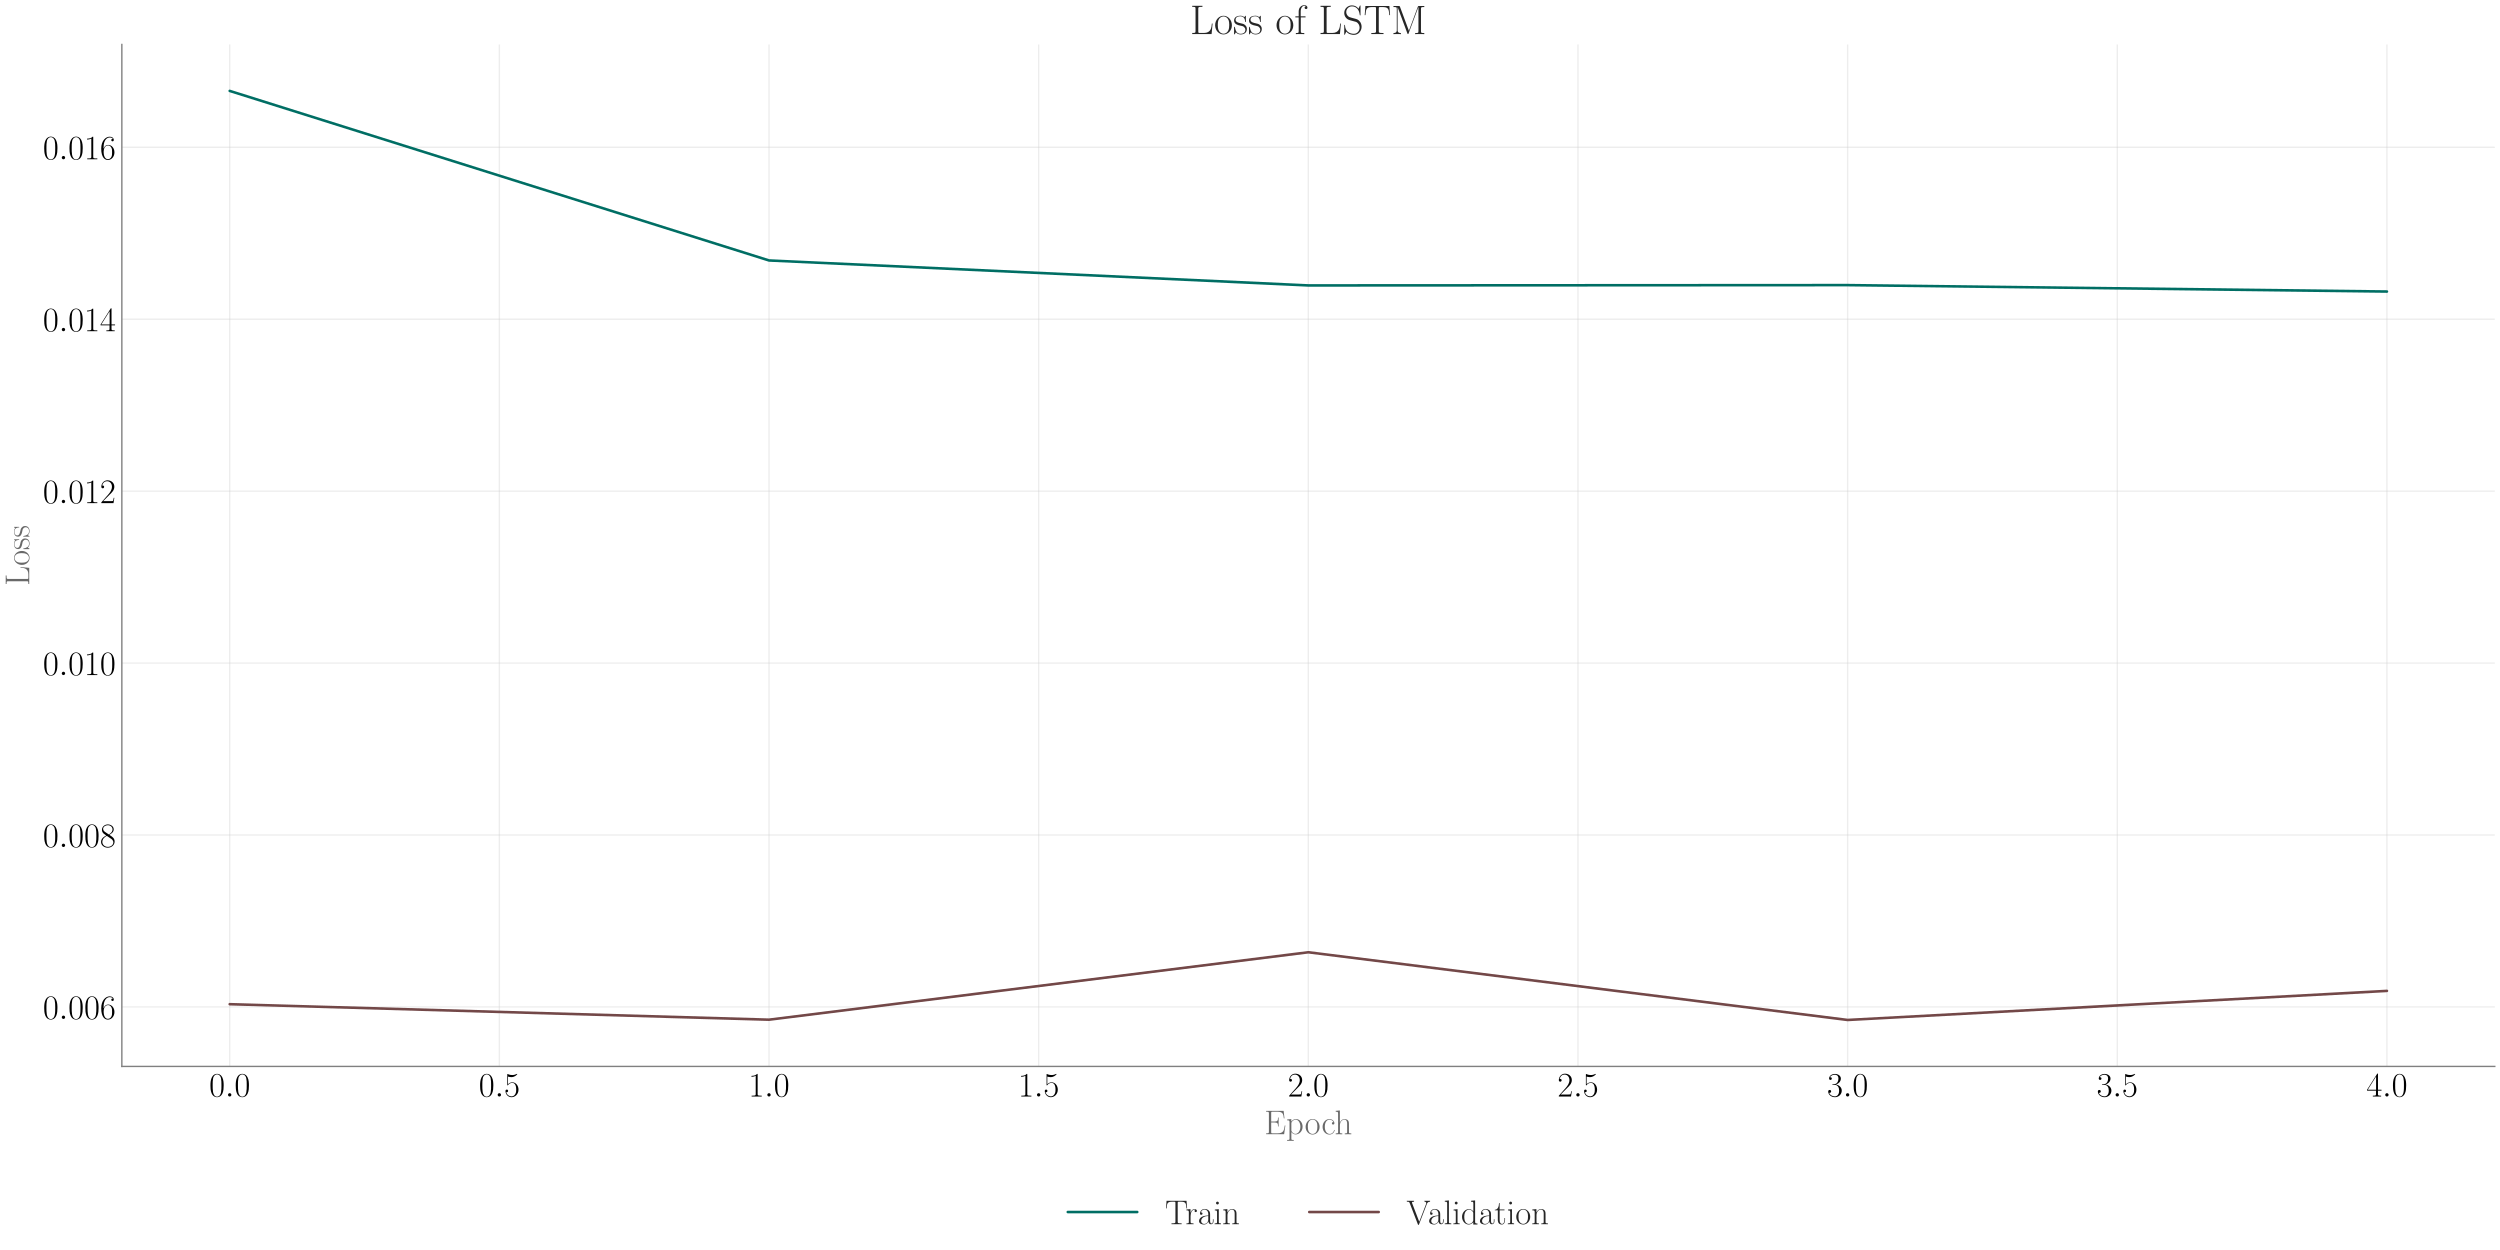
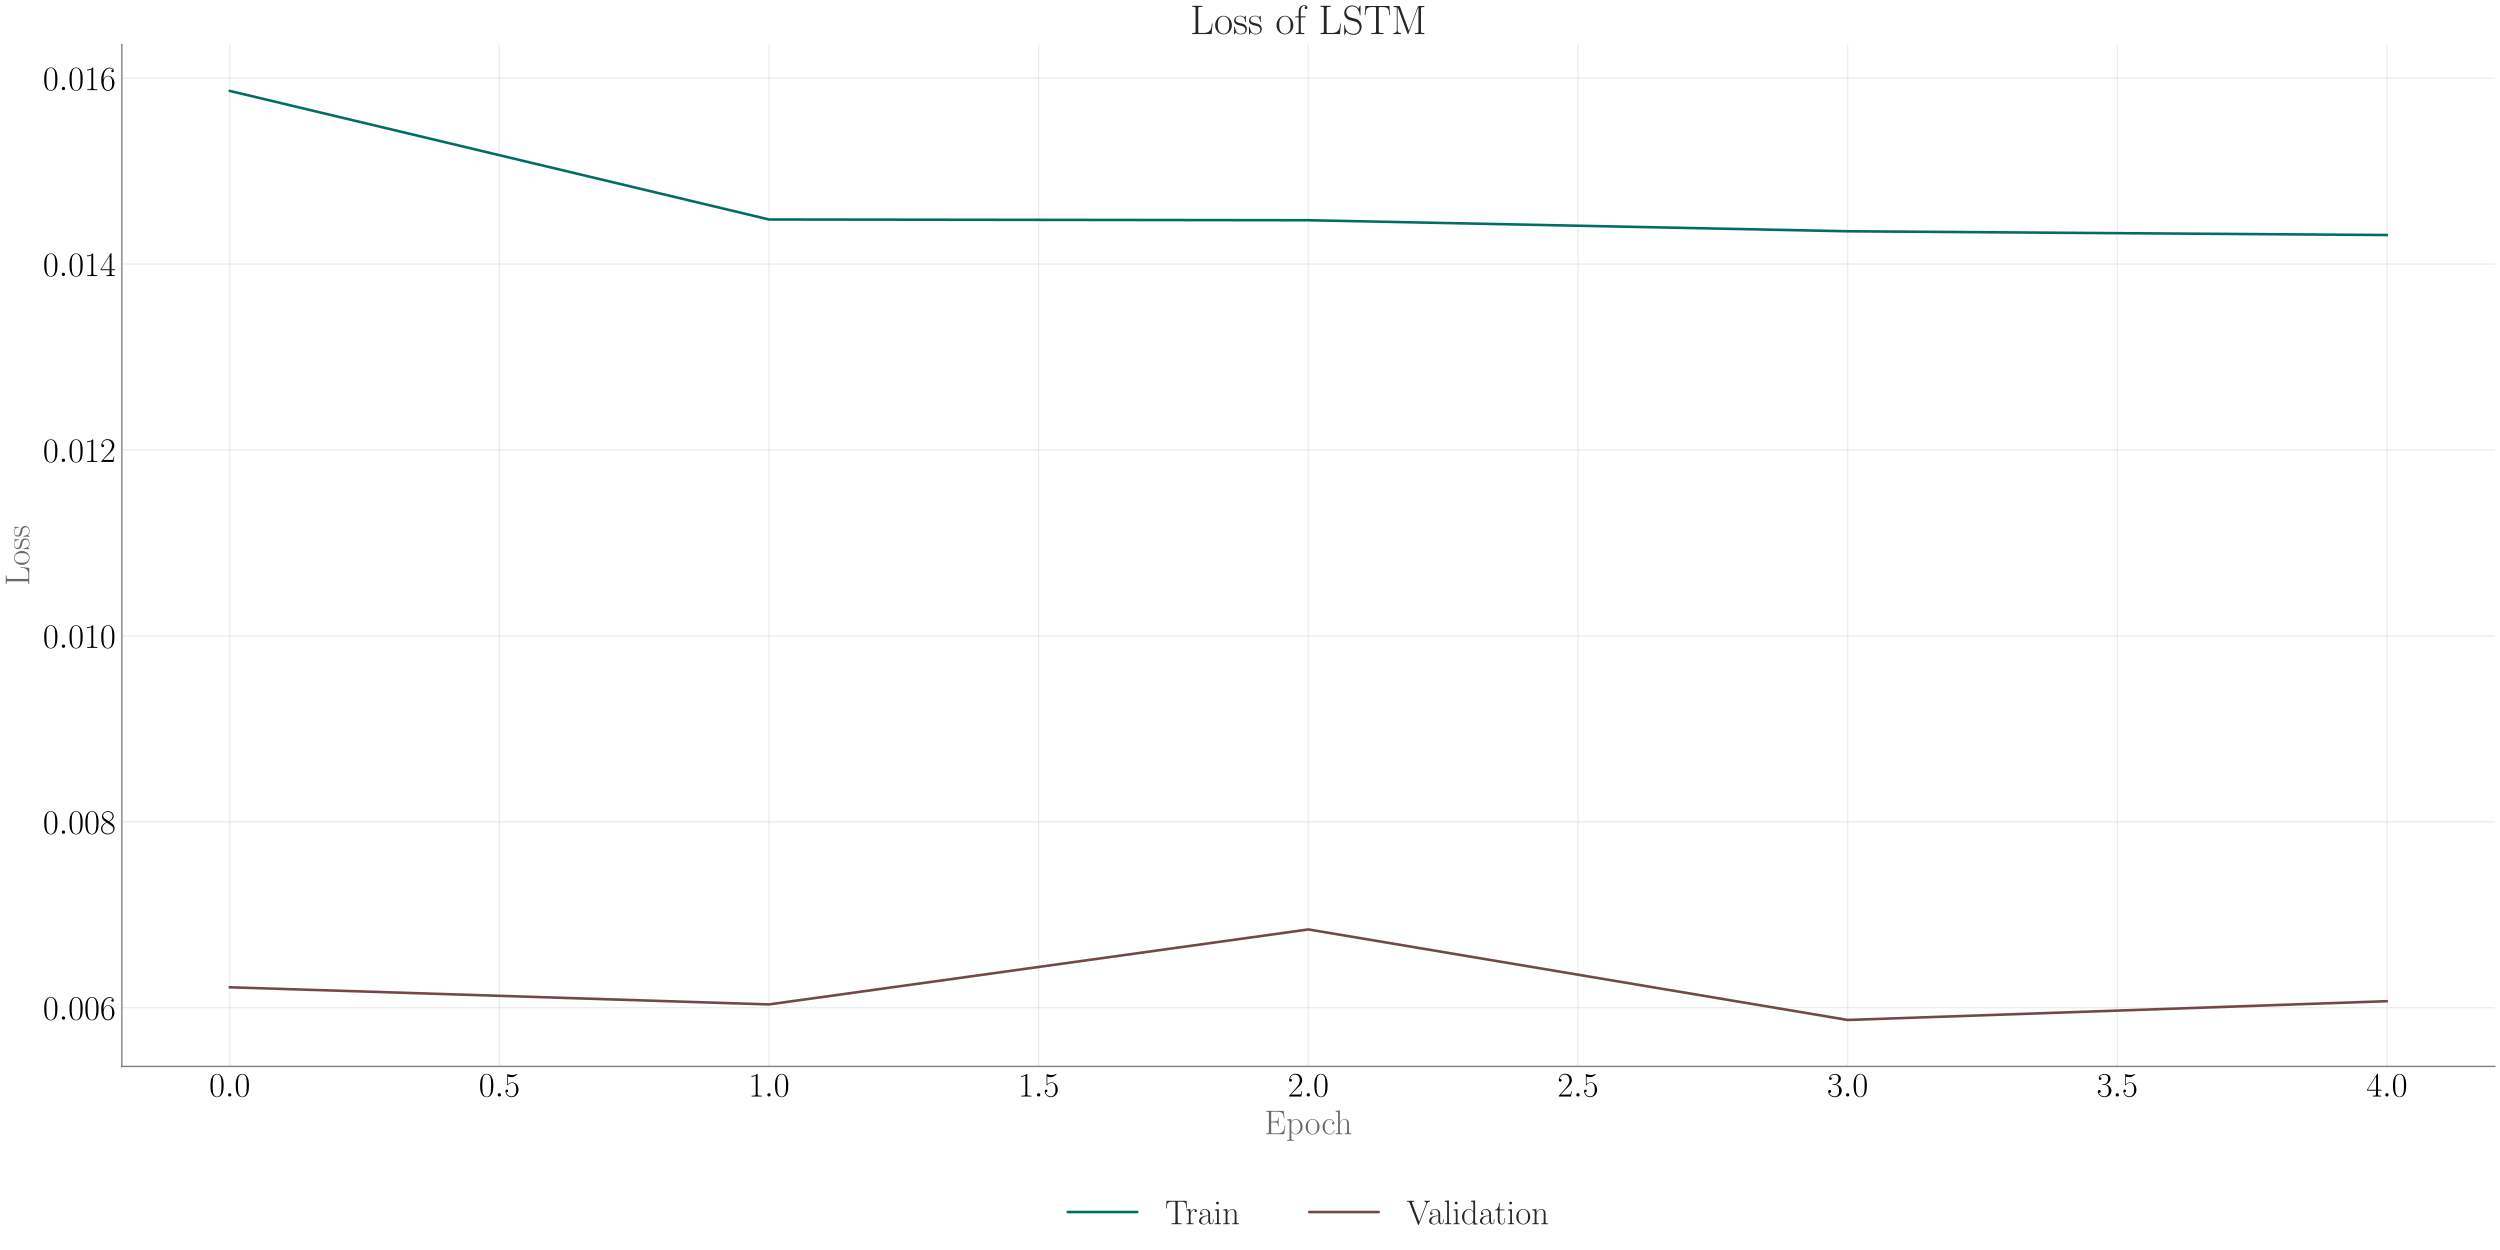
<svg xmlns="http://www.w3.org/2000/svg" xmlns:xlink="http://www.w3.org/1999/xlink" width="1440pt" height="720pt" viewBox="0 0 1440 720" version="1.1">
  <defs>
    <style type="text/css">*{stroke-linejoin: round; stroke-linecap: butt}</style>
  </defs>
  <g id="figure_1">
    <g id="patch_1">
      <path d="M 0 720  L 1440 720  L 1440 0  L 0 0  z " style="fill: #ffffff" />
    </g>
    <g id="axes_1">
      <g id="patch_2">
        <path d="M 70.185 614.259  L 1437 614.259  L 1437 25.605  L 70.185 25.605  z " style="fill: #ffffff" />
      </g>
      <g id="matplotlib.axis_1">
        <g id="xtick_1">
          <g id="line2d_1">
-             <path d="M 132.313 614.259  L 132.313 25.605  " clip-path="url(#pfc5fdeb00d)" style="fill: none; stroke: #cccccc; stroke-opacity: 0.35; stroke-width: 0.8; stroke-linecap: round" />
+             <path d="M 132.313 614.259  L 132.313 25.605  " clip-path="url(#pb8f470b9c1)" style="fill: none; stroke: #cccccc; stroke-opacity: 0.35; stroke-width: 0.8; stroke-linecap: round" />
          </g>
          <g id="text_1">
            <g transform="translate(120.4648 631.5957) scale(0.2 -0.2)">
              <defs>
                <path id="CMR17-30" d="M 2688 2025  C 2688 2416 2682 3080 2413 3591  C 2176 4039 1798 4198 1466 4198  C 1158 4198 768 4058 525 3597  C 269 3118 243 2524 243 2025  C 243 1661 250 1106 448 619  C 723 -39 1216 -128 1466 -128  C 1760 -128 2208 -7 2470 600  C 2662 1042 2688 1559 2688 2025  z M 1466 -26  C 1056 -26 813 325 723 812  C 653 1188 653 1738 653 2096  C 653 2588 653 2997 736 3387  C 858 3929 1216 4096 1466 4096  C 1728 4096 2067 3923 2189 3400  C 2272 3036 2278 2607 2278 2096  C 2278 1680 2278 1169 2202 792  C 2067 95 1690 -26 1466 -26  z " transform="scale(0.015625)" />
                <path id="CMMI12-3a" d="M 1178 307  C 1178 492 1024 619 870 619  C 685 619 557 466 557 313  C 557 128 710 0 864 0  C 1050 0 1178 153 1178 307  z " transform="scale(0.015625)" />
              </defs>
              <use xlink:href="#CMR17-30" transform="scale(0.996264)" />
              <use xlink:href="#CMMI12-3a" transform="translate(45.69048 0) scale(0.996264)" />
              <use xlink:href="#CMR17-30" transform="translate(72.78765 0) scale(0.996264)" />
            </g>
          </g>
        </g>
        <g id="xtick_2">
          <g id="line2d_2">
-             <path d="M 287.633 614.259  L 287.633 25.605  " clip-path="url(#pfc5fdeb00d)" style="fill: none; stroke: #cccccc; stroke-opacity: 0.35; stroke-width: 0.8; stroke-linecap: round" />
+             <path d="M 287.633 614.259  L 287.633 25.605  " clip-path="url(#pb8f470b9c1)" style="fill: none; stroke: #cccccc; stroke-opacity: 0.35; stroke-width: 0.8; stroke-linecap: round" />
          </g>
          <g id="text_2">
            <g transform="translate(275.7847 631.5957) scale(0.2 -0.2)">
              <defs>
                <path id="CMR17-35" d="M 730 3692  C 794 3666 1056 3584 1325 3584  C 1920 3584 2246 3911 2432 4100  C 2432 4157 2432 4192 2394 4192  C 2387 4192 2374 4192 2323 4163  C 2099 4058 1837 3973 1517 3973  C 1325 3973 1037 3999 723 4139  C 653 4171 640 4171 634 4171  C 602 4171 595 4164 595 4037  L 595 2203  C 595 2089 595 2057 659 2057  C 691 2057 704 2070 736 2114  C 941 2401 1222 2522 1542 2522  C 1766 2522 2246 2382 2246 1289  C 2246 1085 2246 715 2054 421  C 1894 159 1645 25 1370 25  C 947 25 518 320 403 814  C 429 807 480 795 506 795  C 589 795 749 840 749 1038  C 749 1210 627 1280 506 1280  C 358 1280 262 1190 262 1011  C 262 454 704 -128 1382 -128  C 2042 -128 2669 440 2669 1264  C 2669 2030 2170 2624 1549 2624  C 1222 2624 947 2503 730 2274  L 730 3692  z " transform="scale(0.015625)" />
              </defs>
              <use xlink:href="#CMR17-30" transform="scale(0.996264)" />
              <use xlink:href="#CMMI12-3a" transform="translate(45.69048 0) scale(0.996264)" />
              <use xlink:href="#CMR17-35" transform="translate(72.78765 0) scale(0.996264)" />
            </g>
          </g>
        </g>
        <g id="xtick_3">
          <g id="line2d_3">
-             <path d="M 442.952 614.259  L 442.952 25.605  " clip-path="url(#pfc5fdeb00d)" style="fill: none; stroke: #cccccc; stroke-opacity: 0.35; stroke-width: 0.8; stroke-linecap: round" />
+             <path d="M 442.952 614.259  L 442.952 25.605  " clip-path="url(#pb8f470b9c1)" style="fill: none; stroke: #cccccc; stroke-opacity: 0.35; stroke-width: 0.8; stroke-linecap: round" />
          </g>
          <g id="text_3">
            <g transform="translate(431.1046 631.5957) scale(0.2 -0.2)">
              <defs>
                <path id="CMR17-31" d="M 1702 4058  C 1702 4192 1696 4192 1606 4192  C 1357 3916 979 3827 621 3827  C 602 3827 570 3827 563 3808  C 557 3795 557 3782 557 3648  C 755 3648 1088 3686 1344 3839  L 1344 461  C 1344 236 1331 160 781 160  L 589 160  L 589 0  C 896 0 1216 0 1523 0  C 1830 0 2150 0 2458 0  L 2458 160  L 2266 160  C 1715 160 1702 230 1702 458  L 1702 4058  z " transform="scale(0.015625)" />
              </defs>
              <use xlink:href="#CMR17-31" transform="scale(0.996264)" />
              <use xlink:href="#CMMI12-3a" transform="translate(45.69048 0) scale(0.996264)" />
              <use xlink:href="#CMR17-30" transform="translate(72.78765 0) scale(0.996264)" />
            </g>
          </g>
        </g>
        <g id="xtick_4">
          <g id="line2d_4">
-             <path d="M 598.272 614.259  L 598.272 25.605  " clip-path="url(#pfc5fdeb00d)" style="fill: none; stroke: #cccccc; stroke-opacity: 0.35; stroke-width: 0.8; stroke-linecap: round" />
+             <path d="M 598.272 614.259  L 598.272 25.605  " clip-path="url(#pb8f470b9c1)" style="fill: none; stroke: #cccccc; stroke-opacity: 0.35; stroke-width: 0.8; stroke-linecap: round" />
          </g>
          <g id="text_4">
            <g transform="translate(586.4245 631.5957) scale(0.2 -0.2)">
              <use xlink:href="#CMR17-31" transform="scale(0.996264)" />
              <use xlink:href="#CMMI12-3a" transform="translate(45.69048 0) scale(0.996264)" />
              <use xlink:href="#CMR17-35" transform="translate(72.78765 0) scale(0.996264)" />
            </g>
          </g>
        </g>
        <g id="xtick_5">
          <g id="line2d_5">
-             <path d="M 753.592 614.259  L 753.592 25.605  " clip-path="url(#pfc5fdeb00d)" style="fill: none; stroke: #cccccc; stroke-opacity: 0.35; stroke-width: 0.8; stroke-linecap: round" />
+             <path d="M 753.592 614.259  L 753.592 25.605  " clip-path="url(#pb8f470b9c1)" style="fill: none; stroke: #cccccc; stroke-opacity: 0.35; stroke-width: 0.8; stroke-linecap: round" />
          </g>
          <g id="text_5">
            <g transform="translate(741.7444 631.5957) scale(0.2 -0.2)">
              <defs>
                <path id="CMR17-32" d="M 2669 989  L 2554 989  C 2490 536 2438 459 2413 420  C 2381 369 1920 369 1830 369  L 602 369  C 832 619 1280 1072 1824 1597  C 2214 1967 2669 2402 2669 3035  C 2669 3790 2067 4224 1395 4224  C 691 4224 262 3604 262 3030  C 262 2780 448 2748 525 2748  C 589 2748 781 2787 781 3010  C 781 3207 614 3264 525 3264  C 486 3264 448 3258 422 3245  C 544 3790 915 4058 1306 4058  C 1862 4058 2227 3617 2227 3035  C 2227 2479 1901 2000 1536 1584  L 262 146  L 262 0  L 2515 0  L 2669 989  z " transform="scale(0.015625)" />
              </defs>
              <use xlink:href="#CMR17-32" transform="scale(0.996264)" />
              <use xlink:href="#CMMI12-3a" transform="translate(45.69048 0) scale(0.996264)" />
              <use xlink:href="#CMR17-30" transform="translate(72.78765 0) scale(0.996264)" />
            </g>
          </g>
        </g>
        <g id="xtick_6">
          <g id="line2d_6">
-             <path d="M 908.912 614.259  L 908.912 25.605  " clip-path="url(#pfc5fdeb00d)" style="fill: none; stroke: #cccccc; stroke-opacity: 0.35; stroke-width: 0.8; stroke-linecap: round" />
+             <path d="M 908.912 614.259  L 908.912 25.605  " clip-path="url(#pb8f470b9c1)" style="fill: none; stroke: #cccccc; stroke-opacity: 0.35; stroke-width: 0.8; stroke-linecap: round" />
          </g>
          <g id="text_6">
            <g transform="translate(897.0643 631.5957) scale(0.2 -0.2)">
              <use xlink:href="#CMR17-32" transform="scale(0.996264)" />
              <use xlink:href="#CMMI12-3a" transform="translate(45.69048 0) scale(0.996264)" />
              <use xlink:href="#CMR17-35" transform="translate(72.78765 0) scale(0.996264)" />
            </g>
          </g>
        </g>
        <g id="xtick_7">
          <g id="line2d_7">
-             <path d="M 1064.232 614.259  L 1064.232 25.605  " clip-path="url(#pfc5fdeb00d)" style="fill: none; stroke: #cccccc; stroke-opacity: 0.35; stroke-width: 0.8; stroke-linecap: round" />
+             <path d="M 1064.232 614.259  L 1064.232 25.605  " clip-path="url(#pb8f470b9c1)" style="fill: none; stroke: #cccccc; stroke-opacity: 0.35; stroke-width: 0.8; stroke-linecap: round" />
          </g>
          <g id="text_7">
            <g transform="translate(1052.384 631.5957) scale(0.2 -0.2)">
              <defs>
                <path id="CMR17-33" d="M 1414 2157  C 1984 2157 2234 1662 2234 1090  C 2234 320 1824 25 1453 25  C 1114 25 563 194 390 693  C 422 680 454 680 486 680  C 640 680 755 782 755 948  C 755 1133 614 1216 486 1216  C 378 1216 211 1165 211 926  C 211 335 787 -128 1466 -128  C 2176 -128 2720 430 2720 1085  C 2720 1707 2208 2157 1600 2227  C 2086 2328 2554 2756 2554 3329  C 2554 3820 2048 4179 1472 4179  C 890 4179 378 3829 378 3329  C 378 3110 544 3072 627 3072  C 762 3072 877 3155 877 3321  C 877 3486 762 3569 627 3569  C 602 3569 570 3569 544 3557  C 730 3959 1235 4032 1459 4032  C 1683 4032 2106 3925 2106 3320  C 2106 3143 2080 2828 1862 2550  C 1670 2304 1453 2304 1242 2284  C 1210 2284 1062 2269 1037 2269  C 992 2263 966 2257 966 2208  C 966 2163 973 2157 1101 2157  L 1414 2157  z " transform="scale(0.015625)" />
              </defs>
              <use xlink:href="#CMR17-33" transform="scale(0.996264)" />
              <use xlink:href="#CMMI12-3a" transform="translate(45.69048 0) scale(0.996264)" />
              <use xlink:href="#CMR17-30" transform="translate(72.78765 0) scale(0.996264)" />
            </g>
          </g>
        </g>
        <g id="xtick_8">
          <g id="line2d_8">
-             <path d="M 1219.552 614.259  L 1219.552 25.605  " clip-path="url(#pfc5fdeb00d)" style="fill: none; stroke: #cccccc; stroke-opacity: 0.35; stroke-width: 0.8; stroke-linecap: round" />
+             <path d="M 1219.552 614.259  L 1219.552 25.605  " clip-path="url(#pb8f470b9c1)" style="fill: none; stroke: #cccccc; stroke-opacity: 0.35; stroke-width: 0.8; stroke-linecap: round" />
          </g>
          <g id="text_8">
            <g transform="translate(1207.704 631.5957) scale(0.2 -0.2)">
              <use xlink:href="#CMR17-33" transform="scale(0.996264)" />
              <use xlink:href="#CMMI12-3a" transform="translate(45.69048 0) scale(0.996264)" />
              <use xlink:href="#CMR17-35" transform="translate(72.78765 0) scale(0.996264)" />
            </g>
          </g>
        </g>
        <g id="xtick_9">
          <g id="line2d_9">
-             <path d="M 1374.872 614.259  L 1374.872 25.605  " clip-path="url(#pfc5fdeb00d)" style="fill: none; stroke: #cccccc; stroke-opacity: 0.35; stroke-width: 0.8; stroke-linecap: round" />
+             <path d="M 1374.872 614.259  L 1374.872 25.605  " clip-path="url(#pb8f470b9c1)" style="fill: none; stroke: #cccccc; stroke-opacity: 0.35; stroke-width: 0.8; stroke-linecap: round" />
          </g>
          <g id="text_9">
            <g transform="translate(1363.024 631.5957) scale(0.2 -0.2)">
              <defs>
                <path id="CMR17-34" d="M 2150 4122  C 2150 4256 2144 4256 2029 4256  L 128 1254  L 128 1088  L 1779 1088  L 1779 457  C 1779 224 1766 160 1318 160  L 1197 160  L 1197 0  C 1402 0 1747 0 1965 0  C 2182 0 2528 0 2733 0  L 2733 160  L 2611 160  C 2163 160 2150 224 2150 457  L 2150 1088  L 2803 1088  L 2803 1254  L 2150 1254  L 2150 4122  z M 1798 3703  L 1798 1254  L 256 1254  L 1798 3703  z " transform="scale(0.015625)" />
              </defs>
              <use xlink:href="#CMR17-34" transform="scale(0.996264)" />
              <use xlink:href="#CMMI12-3a" transform="translate(45.69048 0) scale(0.996264)" />
              <use xlink:href="#CMR17-30" transform="translate(72.78765 0) scale(0.996264)" />
            </g>
          </g>
        </g>
        <g id="text_10">
          <g style="fill: #696969" transform="translate(728.2767 653.3083) scale(0.2 -0.2)">
            <defs>
              <path id="CMR17-45" d="M 3885 1615  L 3770 1615  C 3629 676 3546 166 2419 166  L 1530 166  C 1274 166 1261 197 1261 414  L 1261 2176  L 1862 2176  C 2464 2176 2522 1960 2522 1430  L 2637 1430  L 2637 3081  L 2522 3081  C 2522 2557 2464 2342 1862 2342  L 1261 2342  L 1261 3913  C 1261 4128 1274 4160 1530 4160  L 2406 4160  C 3398 4160 3514 3769 3603 2929  L 3718 2929  L 3565 4325  L 326 4325  L 326 4160  C 768 4160 838 4160 838 3874  L 838 451  C 838 166 768 166 326 166  L 326 0  L 3654 0  L 3885 1615  z " transform="scale(0.015625)" />
              <path id="CMR17-70" d="M 1408 -1063  C 998 -1063 973 -1037 973 -789  L 973 402  C 1158 134 1427 -38 1766 -38  C 2406 -38 3053 523 3053 1388  C 3053 2191 2496 2802 1837 2802  C 1453 2802 1139 2592 960 2338  L 960 2802  L 198 2732  L 198 2567  C 576 2567 634 2528 634 2223  L 634 -789  C 634 -1031 608 -1063 198 -1063  L 198 -1228  C 352 -1216 634 -1216 800 -1216  C 966 -1216 1254 -1216 1408 -1228  L 1408 -1063  z M 973 2012  C 973 2102 973 2235 1222 2471  C 1254 2497 1472 2688 1792 2688  C 2259 2688 2643 2108 2643 1382  C 2643 656 2234 64 1728 64  C 1498 64 1248 172 1056 472  C 973 612 973 650 973 752  L 973 2012  z " transform="scale(0.015625)" />
              <path id="CMR17-6f" d="M 2758 1356  C 2758 2176 2163 2816 1466 2816  C 768 2816 173 2176 173 1356  C 173 551 768 -64 1466 -64  C 2163 -64 2758 551 2758 1356  z M 1466 51  C 1165 51 909 230 762 480  C 602 767 582 1126 582 1408  C 582 1677 595 2010 762 2298  C 890 2509 1139 2714 1466 2714  C 1754 2714 1997 2554 2150 2330  C 2349 2029 2349 1607 2349 1408  C 2349 1158 2336 775 2163 467  C 1984 173 1709 51 1466 51  z " transform="scale(0.015625)" />
              <path id="CMR17-63" d="M 2234 2240  C 2112 2240 1933 2240 1933 2017  C 1933 1838 2080 1787 2163 1787  C 2208 1787 2394 1807 2394 2024  C 2394 2467 1958 2803 1466 2803  C 787 2803 211 2178 211 1363  C 211 516 813 -64 1466 -64  C 2259 -64 2458 677 2458 748  C 2458 774 2451 793 2406 793  C 2362 793 2355 787 2330 703  C 2163 180 1798 51 1523 51  C 1114 51 621 427 621 1369  C 621 2338 1094 2688 1472 2688  C 1722 2688 2093 2573 2234 2240  z " transform="scale(0.015625)" />
              <path id="CMR17-68" d="M 2656 1933  C 2656 2259 2592 2790 1837 2790  C 1312 2790 1056 2368 979 2157  L 973 2157  L 973 4396  L 211 4326  L 211 4160  C 589 4160 646 4122 646 3817  L 646 426  C 646 184 621 153 211 153  L 211 -13  C 365 0 646 0 813 0  C 979 0 1267 0 1421 -13  L 1421 153  C 1011 153 986 178 986 428  L 986 1658  C 986 2247 1344 2688 1792 2688  C 2266 2688 2317 2266 2317 1958  L 2317 428  C 2317 184 2291 153 1882 153  L 1882 -13  C 2035 0 2317 0 2483 0  C 2650 0 2938 0 3091 -13  L 3091 153  C 2682 153 2656 178 2656 428  L 2656 1933  z " transform="scale(0.015625)" />
            </defs>
            <use xlink:href="#CMR17-45" transform="scale(0.996264)" />
            <use xlink:href="#CMR17-70" transform="translate(62.5863 0) scale(0.996264)" />
            <use xlink:href="#CMR17-6f" transform="translate(116.0841 0) scale(0.996264)" />
            <use xlink:href="#CMR17-63" transform="translate(164.377 0) scale(0.996264)" />
            <use xlink:href="#CMR17-68" transform="translate(202.2602 0) scale(0.996264)" />
          </g>
        </g>
      </g>
      <g id="matplotlib.axis_2">
        <g id="ytick_1">
          <g id="line2d_10">
-             <path d="M 70.185 579.991  L 1437 579.991  " clip-path="url(#pfc5fdeb00d)" style="fill: none; stroke: #cccccc; stroke-opacity: 0.35; stroke-width: 0.8; stroke-linecap: round" />
+             <path d="M 70.185 580.409  L 1437 580.409  " clip-path="url(#pb8f470b9c1)" style="fill: none; stroke: #cccccc; stroke-opacity: 0.35; stroke-width: 0.8; stroke-linecap: round" />
          </g>
          <g id="text_11">
-             <g transform="translate(24.71287 586.9091) scale(0.2 -0.2)">
+             <g transform="translate(24.71287 587.3276) scale(0.2 -0.2)">
              <defs>
                <path id="CMR17-36" d="M 678 2176  C 678 3690 1395 4032 1811 4032  C 1946 4032 2272 4009 2400 3776  C 2298 3776 2106 3776 2106 3553  C 2106 3381 2246 3323 2336 3323  C 2394 3323 2566 3348 2566 3560  C 2566 3954 2246 4179 1805 4179  C 1043 4179 243 3390 243 1984  C 243 253 966 -128 1478 -128  C 2099 -128 2688 427 2688 1283  C 2688 2081 2170 2662 1517 2662  C 1126 2662 838 2407 678 1960  L 678 2176  z M 1478 25  C 691 25 691 1200 691 1436  C 691 1896 909 2560 1504 2560  C 1613 2560 1926 2560 2138 2120  C 2253 1870 2253 1609 2253 1289  C 2253 944 2253 690 2118 434  C 1978 171 1773 25 1478 25  z " transform="scale(0.015625)" />
              </defs>
              <use xlink:href="#CMR17-30" transform="scale(0.996264)" />
              <use xlink:href="#CMMI12-3a" transform="translate(45.69048 0) scale(0.996264)" />
              <use xlink:href="#CMR17-30" transform="translate(72.78765 0) scale(0.996264)" />
              <use xlink:href="#CMR17-30" transform="translate(118.4781 0) scale(0.996264)" />
              <use xlink:href="#CMR17-36" transform="translate(164.1686 0) scale(0.996264)" />
            </g>
          </g>
        </g>
        <g id="ytick_2">
          <g id="line2d_11">
-             <path d="M 70.185 480.959  L 1437 480.959  " clip-path="url(#pfc5fdeb00d)" style="fill: none; stroke: #cccccc; stroke-opacity: 0.35; stroke-width: 0.8; stroke-linecap: round" />
+             <path d="M 70.185 473.33  L 1437 473.33  " clip-path="url(#pb8f470b9c1)" style="fill: none; stroke: #cccccc; stroke-opacity: 0.35; stroke-width: 0.8; stroke-linecap: round" />
          </g>
          <g id="text_12">
-             <g transform="translate(24.71287 487.8778) scale(0.2 -0.2)">
+             <g transform="translate(24.71287 480.2483) scale(0.2 -0.2)">
              <defs>
                <path id="CMR17-38" d="M 1741 2264  C 2144 2467 2554 2773 2554 3263  C 2554 3841 1990 4179 1472 4179  C 890 4179 378 3759 378 3180  C 378 3021 416 2747 666 2505  C 730 2442 998 2251 1171 2130  C 883 1983 211 1634 211 934  C 211 279 838 -128 1459 -128  C 2144 -128 2720 362 2720 1010  C 2720 1590 2330 1857 2074 2029  L 1741 2264  z M 902 2822  C 851 2854 595 3051 595 3351  C 595 3739 998 4032 1459 4032  C 1965 4032 2336 3676 2336 3262  C 2336 2669 1670 2331 1638 2331  C 1632 2331 1626 2331 1574 2370  L 902 2822  z M 2080 1519  C 2176 1449 2483 1240 2483 851  C 2483 381 2010 25 1472 25  C 890 25 448 438 448 940  C 448 1443 838 1862 1280 2060  L 2080 1519  z " transform="scale(0.015625)" />
              </defs>
              <use xlink:href="#CMR17-30" transform="scale(0.996264)" />
              <use xlink:href="#CMMI12-3a" transform="translate(45.69048 0) scale(0.996264)" />
              <use xlink:href="#CMR17-30" transform="translate(72.78765 0) scale(0.996264)" />
              <use xlink:href="#CMR17-30" transform="translate(118.4781 0) scale(0.996264)" />
              <use xlink:href="#CMR17-38" transform="translate(164.1686 0) scale(0.996264)" />
            </g>
          </g>
        </g>
        <g id="ytick_3">
          <g id="line2d_12">
-             <path d="M 70.185 381.928  L 1437 381.928  " clip-path="url(#pfc5fdeb00d)" style="fill: none; stroke: #cccccc; stroke-opacity: 0.35; stroke-width: 0.8; stroke-linecap: round" />
+             <path d="M 70.185 366.25  L 1437 366.25  " clip-path="url(#pb8f470b9c1)" style="fill: none; stroke: #cccccc; stroke-opacity: 0.35; stroke-width: 0.8; stroke-linecap: round" />
          </g>
          <g id="text_13">
-             <g transform="translate(24.71287 388.8464) scale(0.2 -0.2)">
+             <g transform="translate(24.71287 373.1689) scale(0.2 -0.2)">
              <use xlink:href="#CMR17-30" transform="scale(0.996264)" />
              <use xlink:href="#CMMI12-3a" transform="translate(45.69048 0) scale(0.996264)" />
              <use xlink:href="#CMR17-30" transform="translate(72.78765 0) scale(0.996264)" />
              <use xlink:href="#CMR17-31" transform="translate(118.4781 0) scale(0.996264)" />
              <use xlink:href="#CMR17-30" transform="translate(164.1686 0) scale(0.996264)" />
            </g>
          </g>
        </g>
        <g id="ytick_4">
          <g id="line2d_13">
-             <path d="M 70.185 282.897  L 1437 282.897  " clip-path="url(#pfc5fdeb00d)" style="fill: none; stroke: #cccccc; stroke-opacity: 0.35; stroke-width: 0.8; stroke-linecap: round" />
+             <path d="M 70.185 259.171  L 1437 259.171  " clip-path="url(#pb8f470b9c1)" style="fill: none; stroke: #cccccc; stroke-opacity: 0.35; stroke-width: 0.8; stroke-linecap: round" />
          </g>
          <g id="text_14">
-             <g transform="translate(24.71287 289.8151) scale(0.2 -0.2)">
+             <g transform="translate(24.71287 266.0895) scale(0.2 -0.2)">
              <use xlink:href="#CMR17-30" transform="scale(0.996264)" />
              <use xlink:href="#CMMI12-3a" transform="translate(45.69048 0) scale(0.996264)" />
              <use xlink:href="#CMR17-30" transform="translate(72.78765 0) scale(0.996264)" />
              <use xlink:href="#CMR17-31" transform="translate(118.4781 0) scale(0.996264)" />
              <use xlink:href="#CMR17-32" transform="translate(164.1686 0) scale(0.996264)" />
            </g>
          </g>
        </g>
        <g id="ytick_5">
          <g id="line2d_14">
-             <path d="M 70.185 183.865  L 1437 183.865  " clip-path="url(#pfc5fdeb00d)" style="fill: none; stroke: #cccccc; stroke-opacity: 0.35; stroke-width: 0.8; stroke-linecap: round" />
+             <path d="M 70.185 152.092  L 1437 152.092  " clip-path="url(#pb8f470b9c1)" style="fill: none; stroke: #cccccc; stroke-opacity: 0.35; stroke-width: 0.8; stroke-linecap: round" />
          </g>
          <g id="text_15">
-             <g transform="translate(24.71287 190.7837) scale(0.2 -0.2)">
+             <g transform="translate(24.71287 159.0102) scale(0.2 -0.2)">
              <use xlink:href="#CMR17-30" transform="scale(0.996264)" />
              <use xlink:href="#CMMI12-3a" transform="translate(45.69048 0) scale(0.996264)" />
              <use xlink:href="#CMR17-30" transform="translate(72.78765 0) scale(0.996264)" />
              <use xlink:href="#CMR17-31" transform="translate(118.4781 0) scale(0.996264)" />
              <use xlink:href="#CMR17-34" transform="translate(164.1686 0) scale(0.996264)" />
            </g>
          </g>
        </g>
        <g id="ytick_6">
          <g id="line2d_15">
-             <path d="M 70.185 84.834  L 1437 84.834  " clip-path="url(#pfc5fdeb00d)" style="fill: none; stroke: #cccccc; stroke-opacity: 0.35; stroke-width: 0.8; stroke-linecap: round" />
+             <path d="M 70.185 45.012  L 1437 45.012  " clip-path="url(#pb8f470b9c1)" style="fill: none; stroke: #cccccc; stroke-opacity: 0.35; stroke-width: 0.8; stroke-linecap: round" />
          </g>
          <g id="text_16">
-             <g transform="translate(24.71287 91.75238) scale(0.2 -0.2)">
+             <g transform="translate(24.71287 51.93082) scale(0.2 -0.2)">
              <use xlink:href="#CMR17-30" transform="scale(0.996264)" />
              <use xlink:href="#CMMI12-3a" transform="translate(45.69048 0) scale(0.996264)" />
              <use xlink:href="#CMR17-30" transform="translate(72.78765 0) scale(0.996264)" />
              <use xlink:href="#CMR17-31" transform="translate(118.4781 0) scale(0.996264)" />
              <use xlink:href="#CMR17-36" transform="translate(164.1686 0) scale(0.996264)" />
            </g>
          </g>
        </g>
        <g id="text_17">
          <g style="fill: #696969" transform="translate(16.83724 337.3991) rotate(-90) scale(0.2 -0.2)">
            <defs>
              <path id="CMR17-4c" d="M 3469 1615  L 3354 1615  C 3302 983 3219 166 2125 166  L 1530 166  C 1274 166 1261 197 1261 414  L 1261 3898  C 1261 4129 1274 4192 1760 4192  L 1901 4192  L 1901 4352  C 1638 4352 1331 4352 1069 4352  C 870 4352 512 4352 326 4352  L 326 4192  C 768 4192 838 4192 838 3905  L 838 452  C 838 166 768 166 326 166  L 326 0  L 3315 0  L 3469 1615  z " transform="scale(0.015625)" />
              <path id="CMR17-73" d="M 1978 2697  C 1978 2813 1971 2819 1933 2819  C 1907 2819 1901 2813 1824 2717  C 1805 2691 1747 2626 1728 2601  C 1523 2819 1235 2819 1126 2819  C 416 2819 160 2447 160 2076  C 160 1498 813 1365 998 1325  C 1402 1243 1542 1217 1677 1101  C 1760 1025 1901 884 1901 654  C 1901 384 1747 38 1158 38  C 602 38 403 460 288 1021  C 269 1110 269 1117 218 1117  C 166 1117 160 1110 160 983  L 160 63  C 160 -51 166 -58 205 -58  C 237 -58 243 -51 275 0  C 314 57 410 211 448 276  C 576 103 800 -64 1158 -64  C 1792 -64 2131 283 2131 784  C 2131 1112 1958 1285 1875 1362  C 1683 1561 1459 1606 1190 1657  C 838 1735 390 1825 390 2217  C 390 2383 480 2737 1126 2737  C 1811 2737 1850 2094 1862 1888  C 1869 1856 1901 1849 1920 1849  C 1978 1849 1978 1869 1978 1978  L 1978 2697  z " transform="scale(0.015625)" />
            </defs>
            <use xlink:href="#CMR17-4c" transform="scale(0.996264)" />
            <use xlink:href="#CMR17-6f" transform="translate(57.38141 0) scale(0.996264)" />
            <use xlink:href="#CMR17-73" transform="translate(103.0719 0) scale(0.996264)" />
            <use xlink:href="#CMR17-73" transform="translate(138.8732 0) scale(0.996264)" />
          </g>
        </g>
      </g>
      <g id="line2d_16">
-         <path d="M 132.313 52.362  L 442.952 150.023  L 753.592 164.407  L 1064.232 164.225  L 1374.872 167.928  " clip-path="url(#pfc5fdeb00d)" style="fill: none; stroke: #006e64; stroke-width: 1.5; stroke-linecap: round" />
+         <path d="M 132.313 52.362  L 442.952 126.426  L 753.592 126.858  L 1064.232 133.22  L 1374.872 135.377  " clip-path="url(#pb8f470b9c1)" style="fill: none; stroke: #006e64; stroke-width: 1.5; stroke-linecap: round" />
      </g>
      <g id="line2d_17">
-         <path d="M 132.313 578.414  L 442.952 587.343  L 753.592 548.503  L 1064.232 587.502  L 1374.872 570.753  " clip-path="url(#pfc5fdeb00d)" style="fill: none; stroke: #734848; stroke-width: 1.5; stroke-linecap: round" />
+         <path d="M 132.313 568.677  L 442.952 578.547  L 753.592 535.36  L 1064.232 587.502  L 1374.872 576.689  " clip-path="url(#pb8f470b9c1)" style="fill: none; stroke: #734848; stroke-width: 1.5; stroke-linecap: round" />
      </g>
      <g id="patch_3">
        <path d="M 70.185 614.259  L 70.185 25.605  " style="fill: none; stroke: #808080; stroke-width: 0.8; stroke-linejoin: miter; stroke-linecap: square" />
      </g>
      <g id="patch_4">
        <path d="M 70.185 614.259  L 1437 614.259  " style="fill: none; stroke: #808080; stroke-width: 0.8; stroke-linejoin: miter; stroke-linecap: square" />
      </g>
      <g id="text_18">
        <g style="fill: #262626" transform="translate(685.4965 19.60465) scale(0.24 -0.24)">
          <defs>
            <path id="CMR17-66" d="M 979 2560  L 1709 2560  L 1709 2725  L 966 2725  L 966 3494  C 966 4022 1235 4352 1510 4352  C 1594 4352 1690 4327 1754 4282  C 1702 4269 1568 4225 1568 4067  C 1568 3901 1696 3850 1786 3850  C 1875 3850 2003 3901 2003 4067  C 2003 4308 1773 4454 1517 4454  C 1152 4454 653 4156 653 3481  L 653 2725  L 141 2725  L 141 2560  L 653 2560  L 653 427  C 653 184 627 153 218 153  L 218 -13  C 371 0 666 0 832 0  C 1018 0 1344 0 1517 -13  L 1517 153  C 1056 153 979 153 979 439  L 979 2560  z " transform="scale(0.015625)" />
            <path id="CMR17-53" d="M 2803 4290  C 2803 4404 2797 4411 2758 4411  C 2720 4411 2707 4385 2682 4328  L 2490 3907  C 2246 4257 1875 4416 1472 4416  C 819 4416 294 3901 294 3253  C 294 3056 339 2776 557 2510  C 794 2218 1018 2167 1530 2033  C 1722 1982 2042 1899 2106 1874  C 2470 1722 2662 1341 2662 985  C 2662 527 2336 38 1779 38  C 1094 38 454 419 410 1311  C 403 1413 397 1419 352 1419  C 301 1419 294 1413 294 1285  L 294 -1  C 294 -115 301 -122 339 -122  C 384 -122 397 -90 486 108  C 493 127 493 140 614 381  C 934 -39 1472 -128 1779 -128  C 2477 -128 2970 451 2970 1124  C 2970 1454 2848 1708 2778 1823  C 2509 2230 2221 2306 1914 2382  C 1869 2402 1856 2402 1498 2490  C 1152 2579 1005 2624 845 2796  C 666 2992 602 3196 602 3399  C 602 3812 934 4263 1478 4263  C 2157 4263 2579 3786 2675 2993  C 2694 2878 2701 2872 2746 2872  C 2803 2872 2803 2891 2803 2999  L 2803 4290  z " transform="scale(0.015625)" />
            <path id="CMR17-54" d="M 3981 4326  L 288 4326  L 179 2918  L 294 2918  C 378 3976 467 4160 1453 4160  C 1568 4160 1754 4160 1805 4154  C 1926 4135 1926 4058 1926 3912  L 1926 459  C 1926 230 1907 160 1376 160  L 1197 160  L 1197 0  C 1504 0 1824 0 2138 0  C 2451 0 2771 0 3078 0  L 3078 160  L 2899 160  C 2368 160 2349 230 2349 459  L 2349 3912  C 2349 4052 2349 4129 2464 4154  C 2515 4160 2701 4160 2816 4160  C 3795 4160 3891 3976 3974 2918  L 4090 2918  L 3981 4326  z " transform="scale(0.015625)" />
            <path id="CMR17-4d" d="M 1338 4224  C 1299 4320 1293 4320 1158 4320  L 339 4320  L 339 4160  C 781 4160 851 4160 851 3875  L 851 610  C 851 451 851 153 339 153  L 339 -13  C 486 0 755 0 915 0  C 1075 0 1344 0 1491 -13  L 1491 153  C 979 153 979 451 979 610  L 979 4135  L 986 4135  L 2490 89  C 2515 25 2528 -13 2579 -13  C 2630 -13 2643 25 2669 89  L 4186 4166  L 4192 4166  L 4192 438  C 4192 153 4122 153 3680 153  L 3680 -13  C 3853 0 4198 0 4384 0  C 4570 0 4922 0 5094 -13  L 5094 153  C 4653 153 4582 153 4582 438  L 4582 3875  C 4582 4160 4653 4160 5094 4160  L 5094 4320  L 4282 4320  C 4147 4320 4141 4314 4102 4218  L 2720 502  L 1338 4224  z " transform="scale(0.015625)" />
          </defs>
          <use xlink:href="#CMR17-4c" transform="scale(0.996264)" />
          <use xlink:href="#CMR17-6f" transform="translate(57.38141 0) scale(0.996264)" />
          <use xlink:href="#CMR17-73" transform="translate(103.0719 0) scale(0.996264)" />
          <use xlink:href="#CMR17-73" transform="translate(138.8732 0) scale(0.996264)" />
          <use xlink:href="#CMR17-6f" transform="translate(204.7505 0) scale(0.996264)" />
          <use xlink:href="#CMR17-66" transform="translate(250.441 0) scale(0.996264)" />
          <use xlink:href="#CMR17-4c" transform="translate(307.9905 0) scale(0.996264)" />
          <use xlink:href="#CMR17-53" transform="translate(365.3719 0) scale(0.996264)" />
          <use xlink:href="#CMR17-54" transform="translate(416.2673 0) scale(0.996264)" />
          <use xlink:href="#CMR17-4d" transform="translate(482.7771 0) scale(0.996264)" />
        </g>
      </g>
      <g id="legend_1">
        <g id="patch_5">
          <path d="M 611.046 717  L 896.138 717  Q 900.138 717 900.138 713  L 900.138 687.124  Q 900.138 683.124 896.138 683.124  L 611.046 683.124  Q 607.046 683.124 607.046 687.124  L 607.046 713  Q 607.046 717 611.046 717  z " style="fill: #ffffff; opacity: 0.8" />
        </g>
        <g id="line2d_18">
          <path d="M 615.046 698.124  L 635.046 698.124  L 655.046 698.124  " style="fill: none; stroke: #006e64; stroke-width: 1.5; stroke-linecap: round" />
        </g>
        <g id="text_19">
          <g style="fill: #262626" transform="translate(671.0461 705.1241) scale(0.2 -0.2)">
            <defs>
              <path id="CMR17-72" d="M 960 1497  C 960 2112 1222 2688 1702 2688  C 1747 2688 1792 2682 1837 2662  C 1837 2662 1696 2617 1696 2452  C 1696 2298 1818 2234 1914 2234  C 1990 2234 2131 2279 2131 2458  C 2131 2663 1926 2790 1709 2790  C 1222 2790 1011 2317 947 2093  L 941 2093  L 941 2790  L 198 2720  L 198 2554  C 576 2554 634 2515 634 2208  L 634 428  C 634 184 608 153 198 153  L 198 -13  C 352 0 646 0 813 0  C 998 0 1325 0 1498 -13  L 1498 153  C 1037 153 960 153 960 440  L 960 1497  z " transform="scale(0.015625)" />
              <path id="CMR17-61" d="M 2304 1653  C 2304 2072 2304 2294 2035 2543  C 1798 2752 1523 2816 1306 2816  C 800 2816 435 2407 435 1971  C 435 1728 627 1728 666 1728  C 749 1728 896 1778 896 1954  C 896 2112 774 2181 666 2181  C 640 2181 608 2174 589 2168  C 723 2592 1069 2714 1293 2714  C 1613 2714 1965 2429 1965 1885  L 1965 1600  C 1587 1600 1133 1549 774 1357  C 371 1133 256 813 256 570  C 256 77 832 -64 1171 -64  C 1523 -64 1850 139 1990 511  C 2003 233 2182 -18 2464 -18  C 2598 -18 2938 70 2938 567  L 2938 920  L 2822 920  L 2822 562  C 2822 178 2650 128 2566 128  C 2304 128 2304 458 2304 738  L 2304 1653  z M 1965 870  C 1965 317 1568 38 1216 38  C 896 38 646 275 646 570  C 646 761 730 1100 1101 1305  C 1408 1478 1760 1504 1965 1504  L 1965 870  z " transform="scale(0.015625)" />
              <path id="CMR17-69" d="M 992 3909  C 992 4049 877 4170 730 4170  C 589 4170 467 4056 467 3909  C 467 3769 582 3648 730 3648  C 870 3648 992 3763 992 3909  z M 243 2706  L 243 2541  C 602 2541 653 2502 653 2197  L 653 427  C 653 184 627 153 218 153  L 218 -13  C 371 0 646 0 806 0  C 960 0 1222 0 1370 -13  L 1370 153  C 992 153 979 191 979 420  L 979 2776  L 243 2706  z " transform="scale(0.015625)" />
              <path id="CMR17-6e" d="M 2656 1933  C 2656 2259 2592 2790 1837 2790  C 1331 2790 1069 2400 973 2144  L 966 2144  L 966 2790  L 211 2720  L 211 2554  C 589 2554 646 2515 646 2208  L 646 428  C 646 184 621 153 211 153  L 211 -13  C 365 0 646 0 813 0  C 979 0 1267 0 1421 -13  L 1421 153  C 1011 153 986 178 986 428  L 986 1658  C 986 2247 1344 2688 1792 2688  C 2266 2688 2317 2266 2317 1958  L 2317 428  C 2317 184 2291 153 1882 153  L 1882 -13  C 2035 0 2317 0 2483 0  C 2650 0 2938 0 3091 -13  L 3091 153  C 2682 153 2656 178 2656 428  L 2656 1933  z " transform="scale(0.015625)" />
            </defs>
            <use xlink:href="#CMR17-54" transform="scale(0.996264)" />
            <use xlink:href="#CMR17-72" transform="translate(58.70262 0) scale(0.996264)" />
            <use xlink:href="#CMR17-61" transform="translate(93.98339 0) scale(0.996264)" />
            <use xlink:href="#CMR17-69" transform="translate(139.6739 0) scale(0.996264)" />
            <use xlink:href="#CMR17-6e" transform="translate(164.5449 0) scale(0.996264)" />
          </g>
        </g>
        <g id="line2d_19">
          <path d="M 754.134 698.124  L 774.134 698.124  L 794.134 698.124  " style="fill: none; stroke: #734848; stroke-width: 1.5; stroke-linecap: round" />
        </g>
        <g id="text_20">
          <g style="fill: #262626" transform="translate(810.1341 705.1241) scale(0.2 -0.2)">
            <defs>
              <path id="CMR17-56" d="M 3776 3745  C 3834 3886 3936 4160 4365 4160  L 4365 4332  C 4218 4319 4051 4319 3891 4319  C 3738 4319 3475 4319 3328 4332  L 3328 4160  C 3648 4160 3661 3936 3661 3898  C 3661 3827 3642 3783 3622 3732  L 2362 446  L 1043 3886  C 1024 3931 1011 3963 1011 3994  C 1011 4160 1267 4160 1402 4160  L 1402 4319  C 1197 4319 896 4319 685 4319  C 518 4319 218 4319 64 4332  L 64 4160  C 435 4160 506 4135 582 3931  L 2106 -26  C 2138 -115 2144 -128 2214 -128  C 2285 -128 2291 -115 2323 -26  L 3776 3745  z " transform="scale(0.015625)" />
              <path id="CMR17-6c" d="M 979 4396  L 218 4326  L 218 4160  C 595 4160 653 4122 653 3817  L 653 426  C 653 184 627 153 218 153  L 218 -13  C 371 0 653 0 813 0  C 979 0 1261 0 1414 -13  L 1414 153  C 1005 153 979 178 979 426  L 979 4396  z " transform="scale(0.015625)" />
              <path id="CMR17-64" d="M 1869 4326  L 1869 4160  C 2246 4160 2304 4122 2304 3820  L 2304 2345  C 2278 2377 2016 2790 1498 2790  C 845 2790 211 2208 211 1364  C 211 525 806 -64 1434 -64  C 1978 -64 2259 337 2291 380  L 2291 -63  L 3066 -63  L 3066 128  C 2688 128 2630 166 2630 473  L 2630 4396  L 1869 4326  z M 2291 755  C 2291 563 2176 390 2029 262  C 1811 70 1594 38 1472 38  C 1286 38 621 134 621 1356  C 621 2612 1363 2688 1530 2688  C 1824 2688 2061 2522 2208 2291  C 2291 2157 2291 2138 2291 2023  L 2291 755  z " transform="scale(0.015625)" />
              <path id="CMR17-74" d="M 966 2560  L 1862 2560  L 1862 2725  L 966 2725  L 966 3904  L 851 3904  C 838 3245 614 2668 70 2668  L 70 2560  L 627 2560  L 627 771  C 627 650 627 -64 1370 -64  C 1747 -64 1965 306 1965 777  L 1965 1140  L 1850 1140  L 1850 783  C 1850 344 1677 51 1408 51  C 1222 51 966 178 966 758  L 966 2560  z " transform="scale(0.015625)" />
            </defs>
            <use xlink:href="#CMR17-56" transform="scale(0.996264)" />
            <use xlink:href="#CMR17-61" transform="translate(61.26517 0) scale(0.996264)" />
            <use xlink:href="#CMR17-6c" transform="translate(106.9557 0) scale(0.996264)" />
            <use xlink:href="#CMR17-69" transform="translate(131.8267 0) scale(0.996264)" />
            <use xlink:href="#CMR17-64" transform="translate(156.6978 0) scale(0.996264)" />
            <use xlink:href="#CMR17-61" transform="translate(207.5931 0) scale(0.996264)" />
            <use xlink:href="#CMR17-74" transform="translate(253.2836 0) scale(0.996264)" />
            <use xlink:href="#CMR17-69" transform="translate(288.5644 0) scale(0.996264)" />
            <use xlink:href="#CMR17-6f" transform="translate(313.4354 0) scale(0.996264)" />
            <use xlink:href="#CMR17-6e" transform="translate(359.1259 0) scale(0.996264)" />
          </g>
        </g>
      </g>
    </g>
  </g>
  <defs>
-     <clipPath id="pfc5fdeb00d">
+     <clipPath id="pb8f470b9c1">
      <rect x="70.185" y="25.605" width="1366.815" height="588.654" />
    </clipPath>
  </defs>
</svg>
